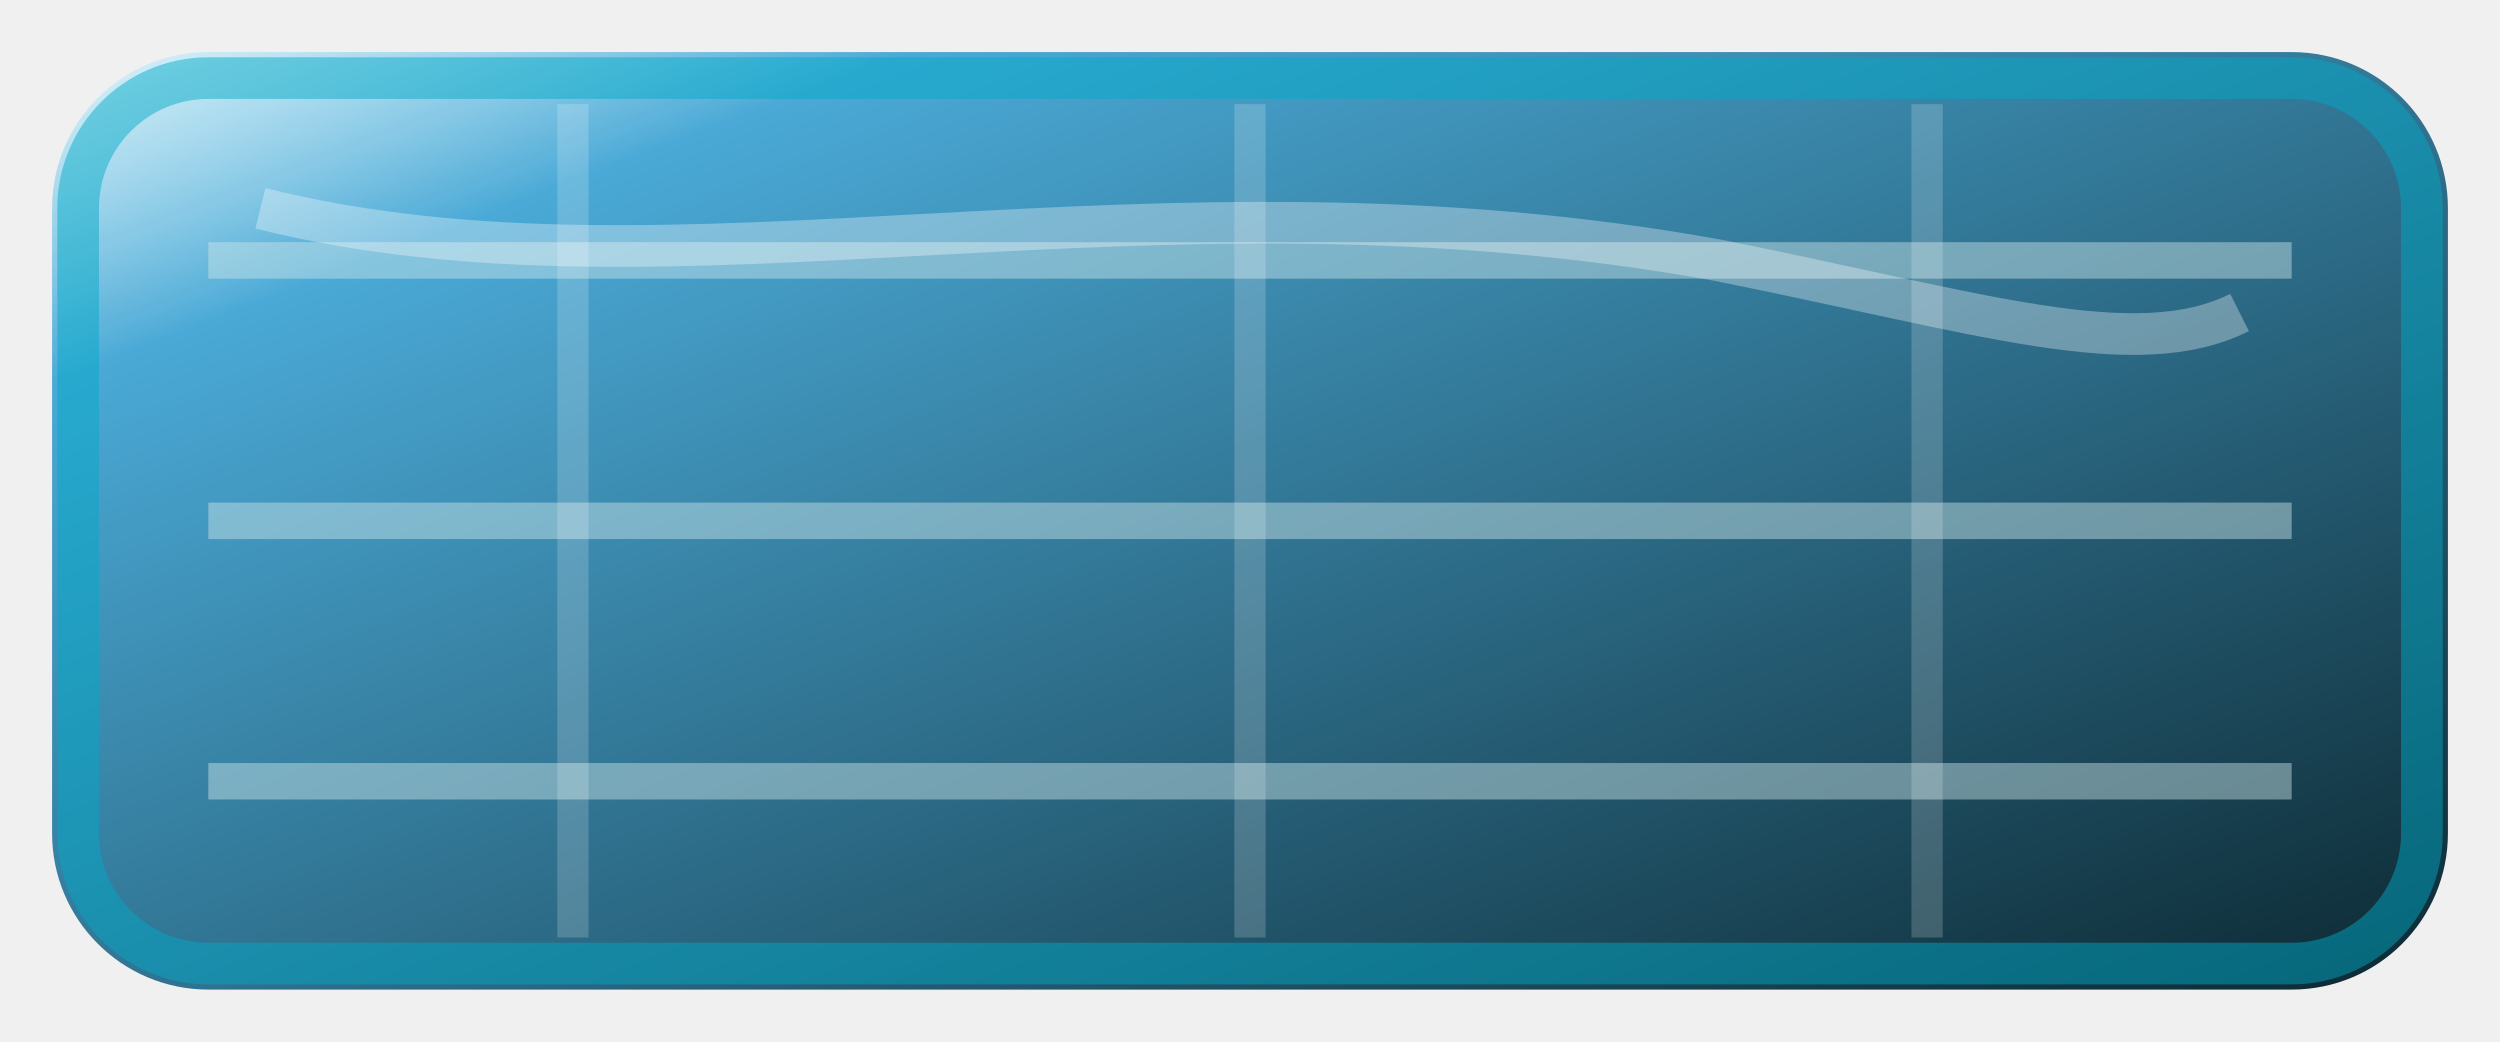
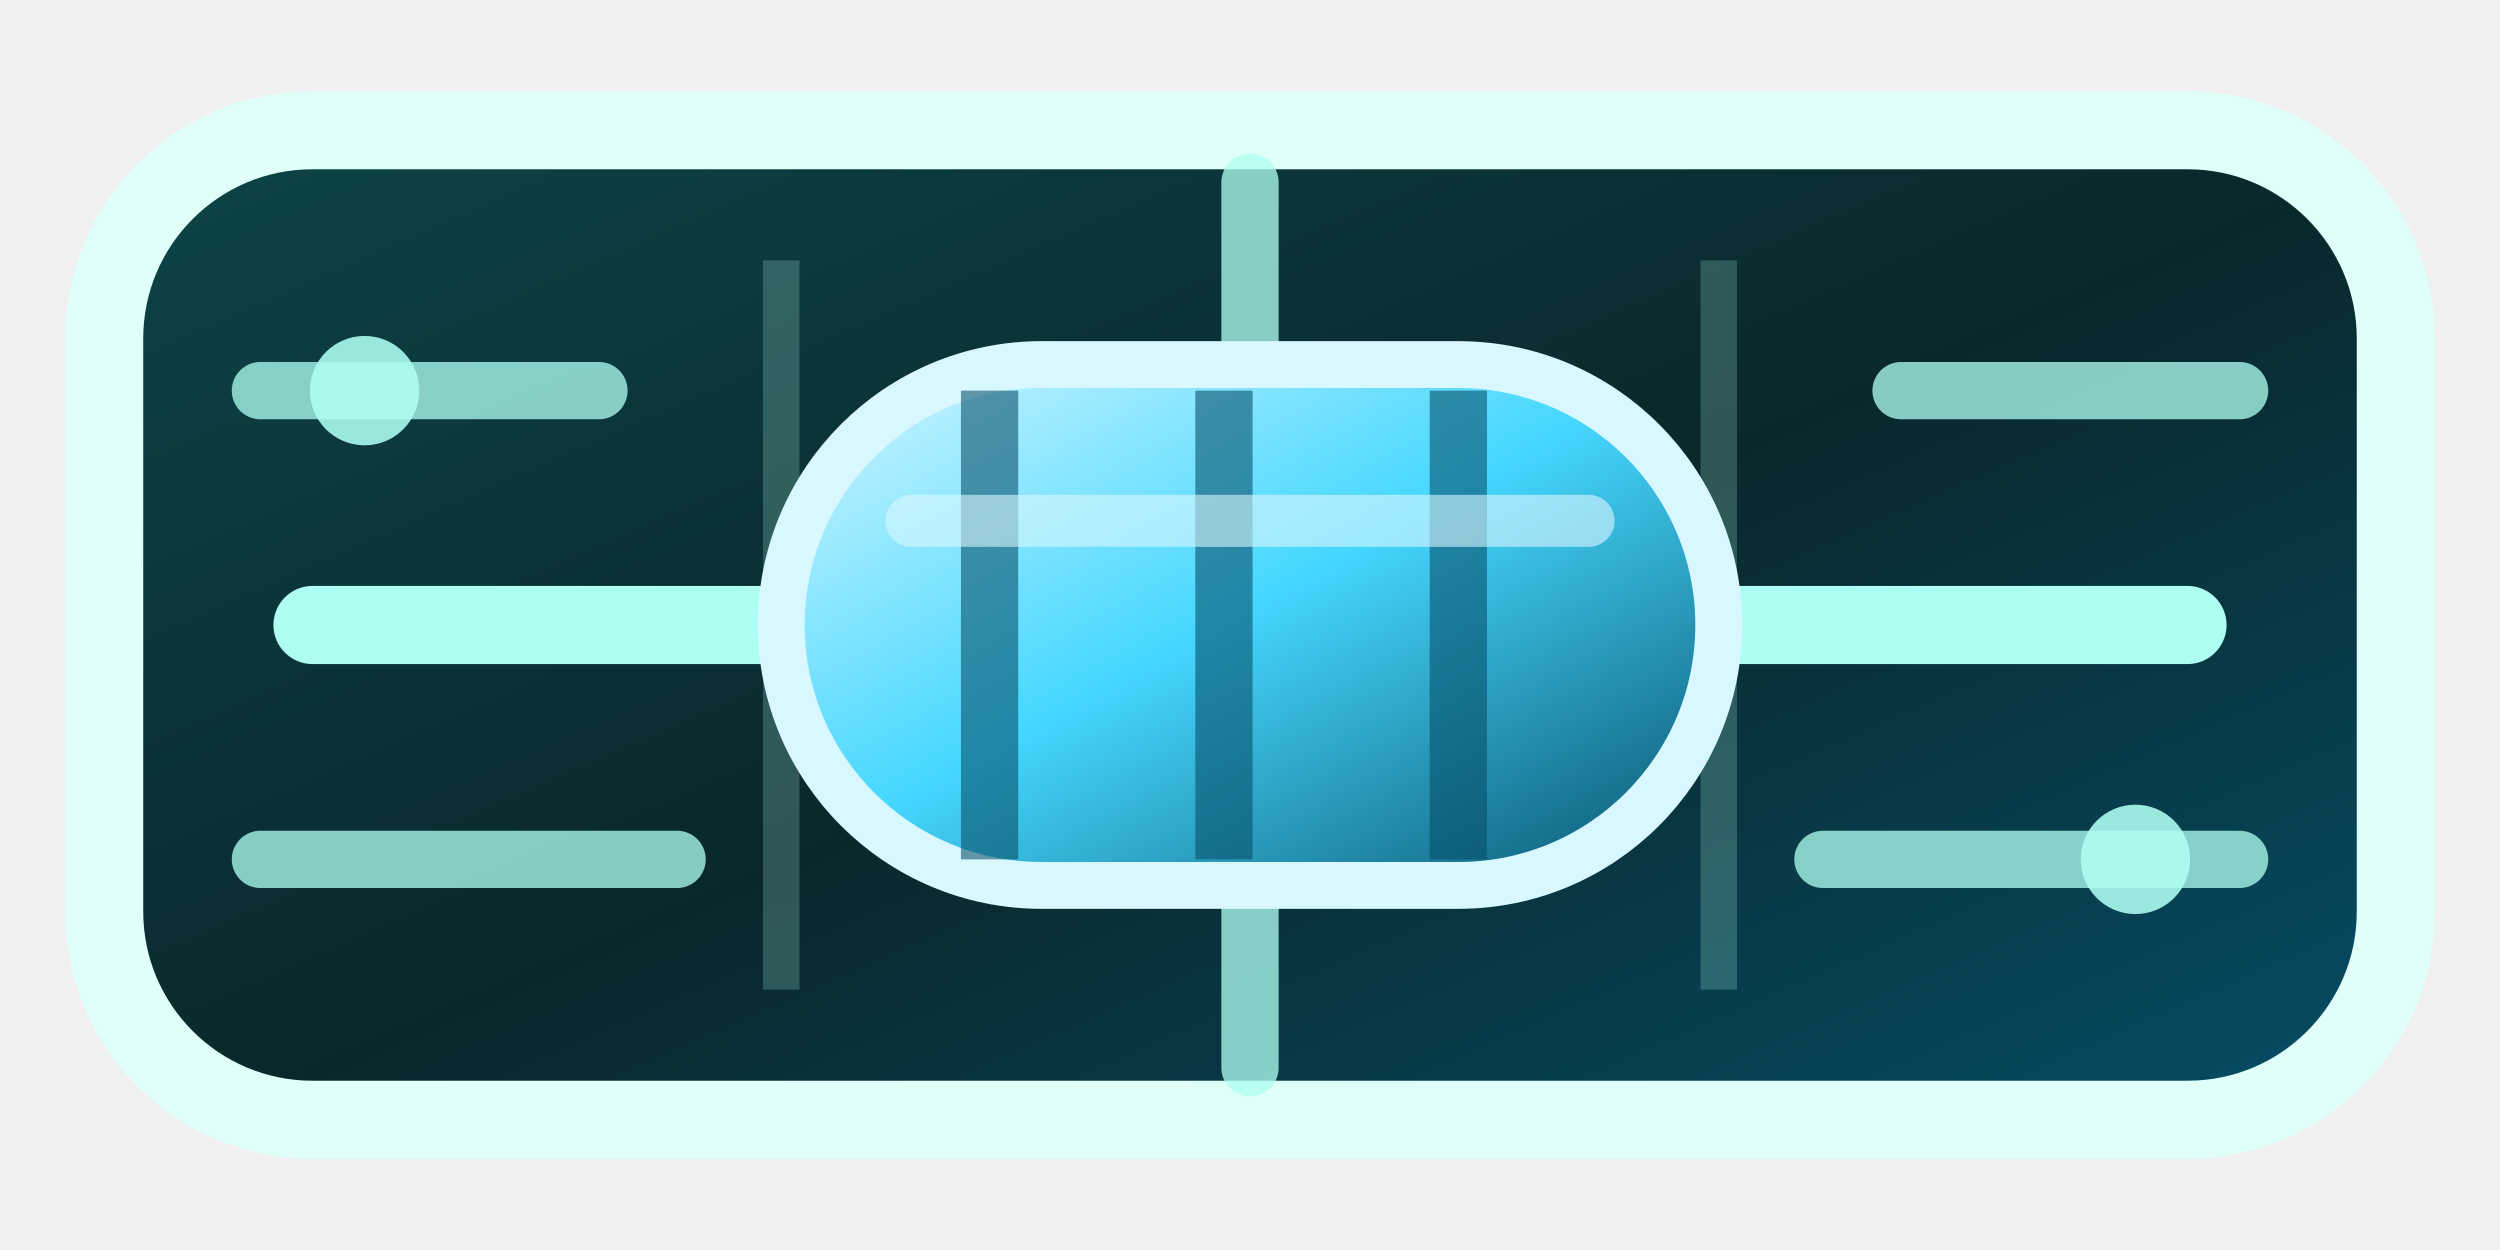
- <svg xmlns="http://www.w3.org/2000/svg" viewBox="0 0 48 20">
+ <svg xmlns="http://www.w3.org/2000/svg" viewBox="0 0 96 48" role="img" aria-label="Resistor">
  <defs>
-     <linearGradient id="stone" x1="0" y1="0" x2="1" y2="1">
-       <stop offset="0" stop-color="#d8f7ff" stop-opacity=".72" />
-       <stop offset=".18" stop-color="#4aa9d6" />
-       <stop offset="1" stop-color="#0c2831" />
+     <linearGradient id="spr-brick-basic-blue-lab-real-normal-board" x1="0" y1="0" x2="1" y2="1">
+       <stop offset="0" stop-color="#0d4548" />
+       <stop offset="0.52" stop-color="#09282b" />
+       <stop offset="1" stop-color="#064e67" />
+     </linearGradient>
+     <linearGradient id="spr-brick-basic-blue-lab-real-normal-part" x1="0" y1="0" x2="1" y2="1">
+       <stop offset="0" stop-color="#d8f7ff" />
+       <stop offset="0.48" stop-color="#45d7ff" />
+       <stop offset="1" stop-color="#064e67" />
    </linearGradient>
  </defs>
-   <rect x="1" y="1" width="46" height="18" rx="3" fill="url(#stone)" />
-   <path d="M4 5h40M4 10h40M4 15h40" stroke="#cfe6e9" stroke-width=".7" opacity=".45" />
-   <path d="M11 2v16M24 2v16M37 2v16" stroke="#fff" stroke-width=".6" opacity=".18" />
-   <path d="M5 4c8 2 17-1 28 1 5 1 8 2 10 1" fill="none" stroke="#fff" stroke-width=".8" opacity=".32" />
-   <rect x="1.5" y="1.5" width="45" height="17" rx="2.5" fill="none" stroke="#00a9c7" stroke-width=".8" opacity=".48" />
+   <rect x="4" y="5" width="88" height="38" rx="8" fill="url(#spr-brick-basic-blue-lab-real-normal-board)" stroke="#dffff8" stroke-width="3" />
+   <path d="M10 15h13M73 15h13M10 33h16M70 33h16M48 7v7M48 34v7" stroke="#adfff1" stroke-width="2.2" stroke-linecap="round" opacity=".76" />
+   <path d="M14 24h68M30 10v28M66 10v28" stroke="#b8fff13d" stroke-width="1.4" opacity=".9" />
+   <circle cx="14" cy="15" r="2.1" fill="#adfff1" opacity=".88" />
+   <circle cx="82" cy="33" r="2.1" fill="#adfff1" opacity=".88" />
+   <path d="M12 24h18" stroke="#adfff1" stroke-width="3" stroke-linecap="round" />
+   <path d="M66 24h18" stroke="#adfff1" stroke-width="3" stroke-linecap="round" />
+   <rect x="30" y="14" width="36" height="20" rx="10" fill="url(#spr-brick-basic-blue-lab-real-normal-part)" stroke="#d8f7ff" stroke-width="1.8" />
+   <path d="M38 15v18M47 15v18M56 15v18" stroke="#064e67" stroke-width="2.2" opacity=".58" />
+   <path d="M35 20h26" stroke="#d8f7ff" stroke-width="2" stroke-linecap="round" opacity=".6" />
</svg>
